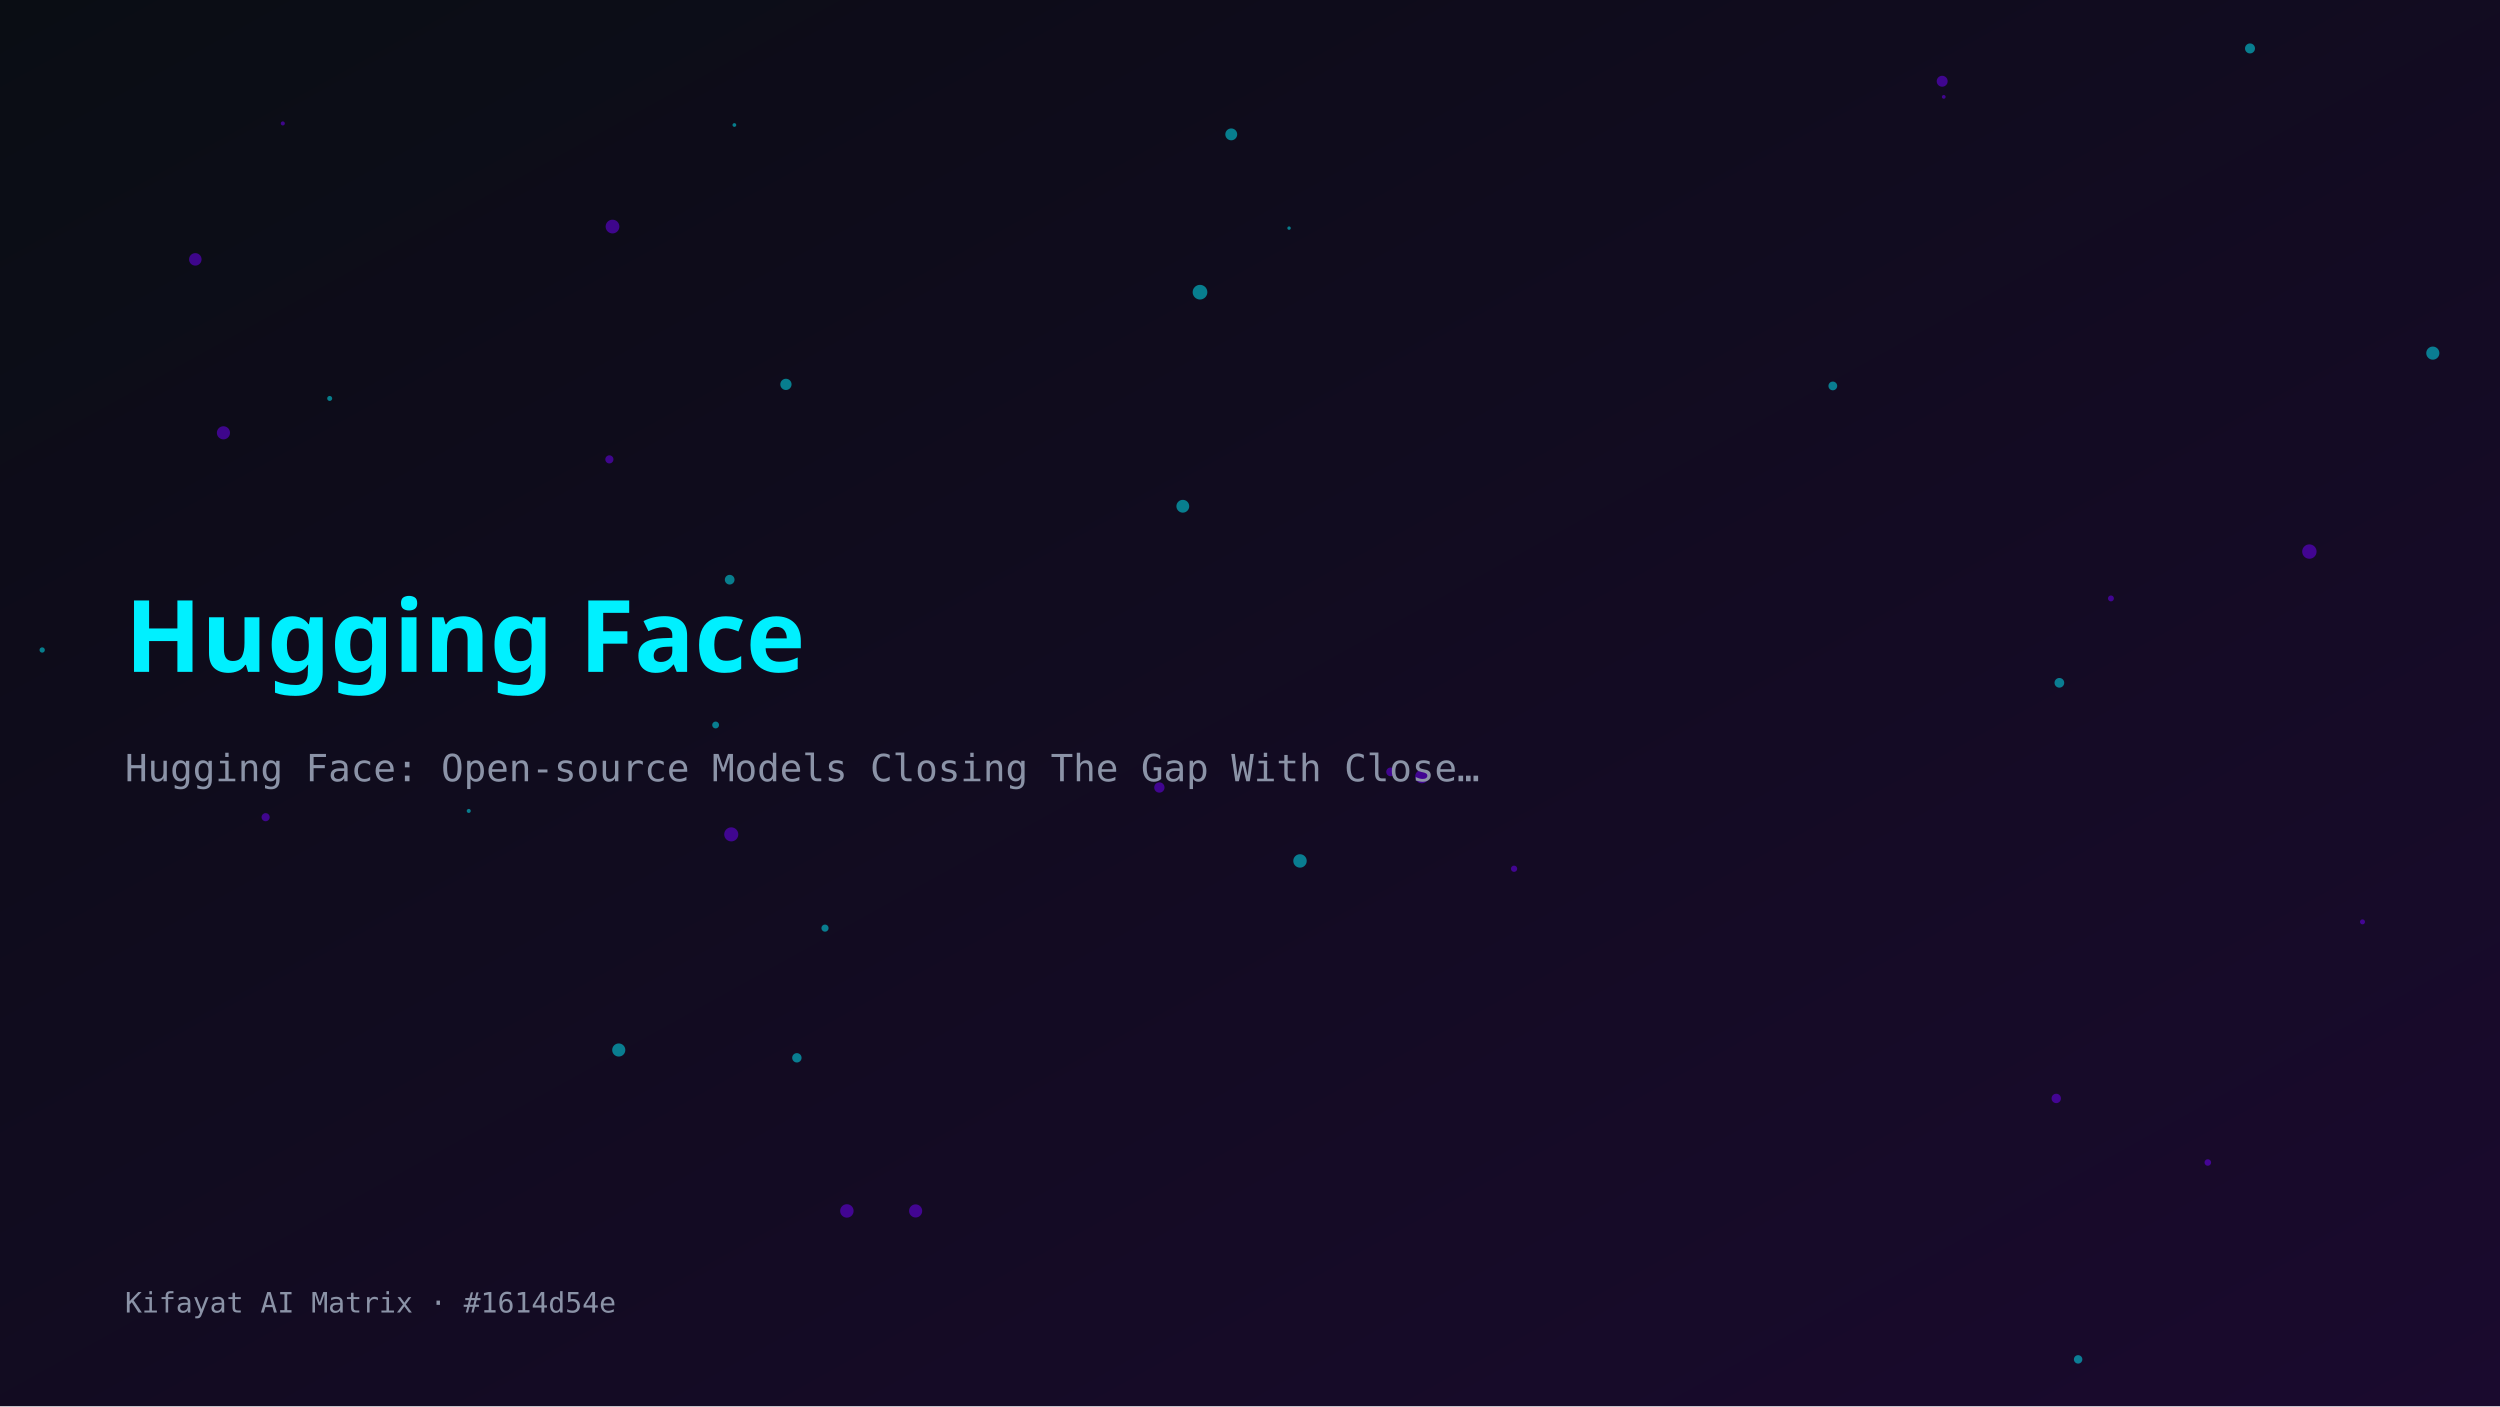
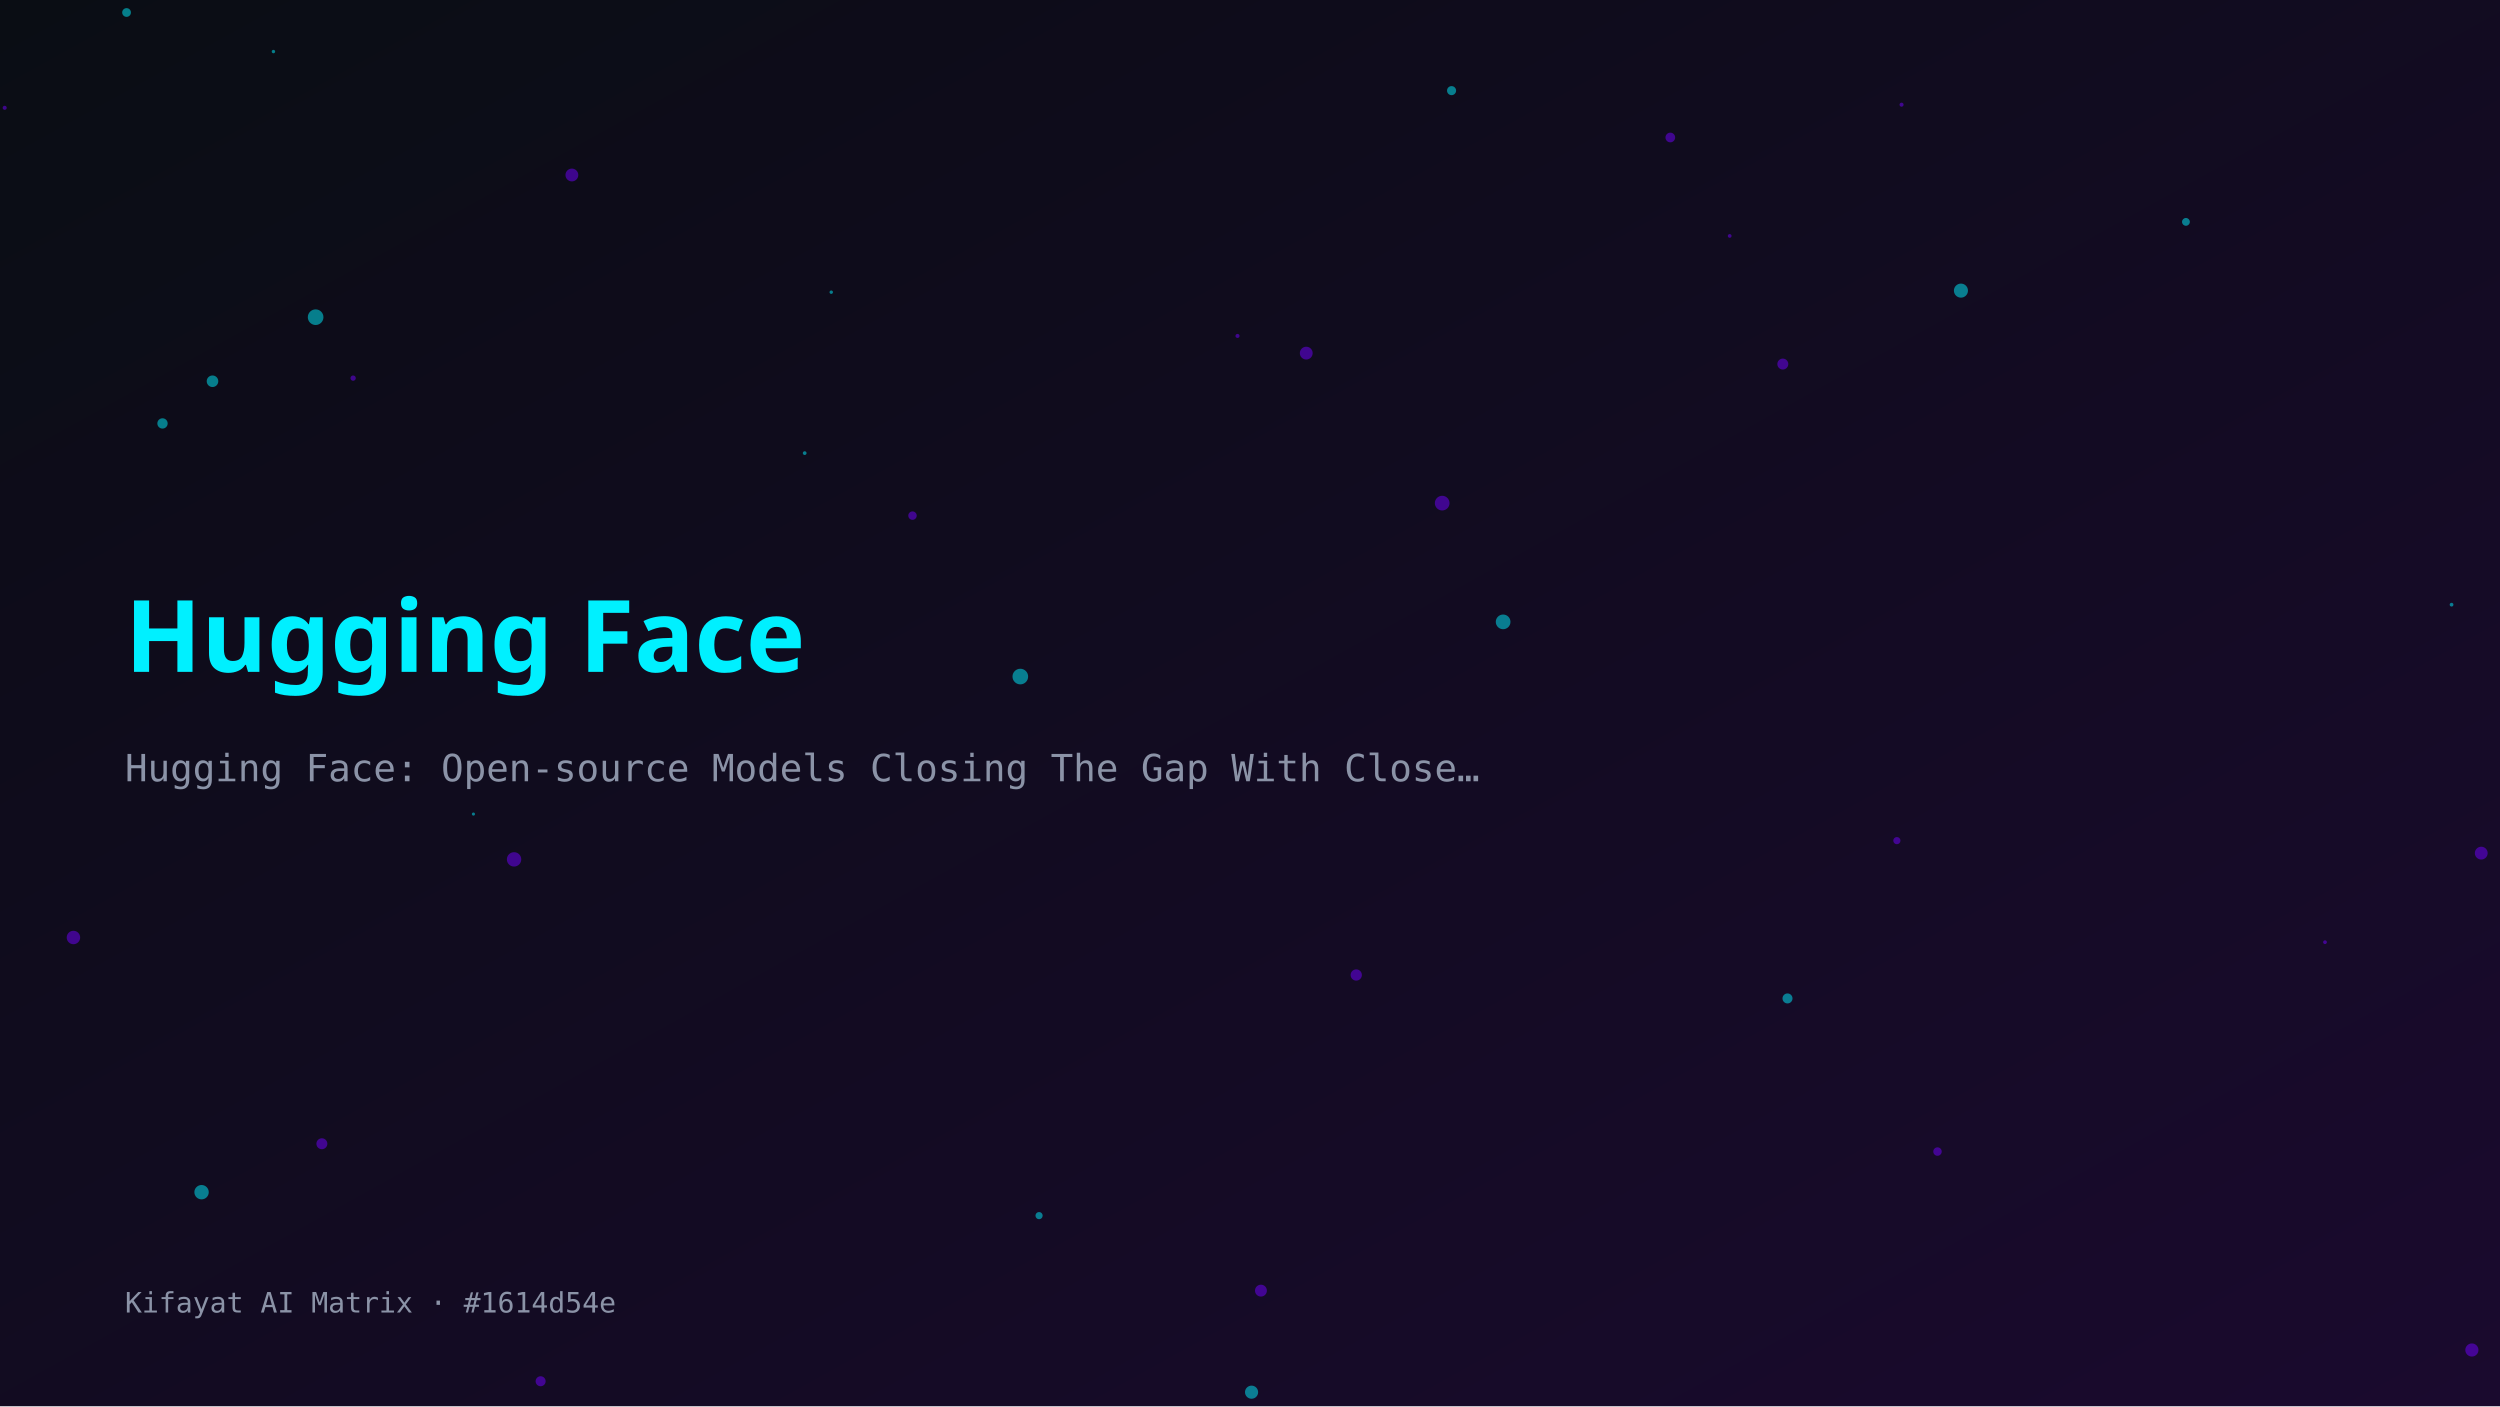
<svg xmlns="http://www.w3.org/2000/svg" width="1600" height="900" viewBox="0 0 1600 900">
  <defs>
    <linearGradient id="g" x1="0" y1="0" x2="1" y2="1">
      <stop offset="0" stop-color="#0A0D14" />
      <stop offset="1" stop-color="#1a0a2e" />
    </linearGradient>
  </defs>
  <rect width="1600" height="900" fill="url(#g)" />
-   <circle cx="768" cy="187" r="4.7" fill="#00F0FF" opacity="0.5" />
-   <circle cx="1330" cy="870" r="2.7" fill="#00F0FF" opacity="0.5" />
-   <circle cx="211" cy="255" r="1.6" fill="#00F0FF" opacity="0.5" />
-   <circle cx="467" cy="371" r="3.1" fill="#00F0FF" opacity="0.5" />
-   <circle cx="1413" cy="744" r="2.1" fill="#7000FF" opacity="0.5" />
-   <circle cx="586" cy="775" r="4.2" fill="#7000FF" opacity="0.5" />
-   <circle cx="1243" cy="52" r="3.5" fill="#7000FF" opacity="0.5" />
-   <circle cx="125" cy="166" r="4.0" fill="#7000FF" opacity="0.5" />
-   <circle cx="503" cy="246" r="3.6" fill="#00F0FF" opacity="0.5" />
-   <circle cx="170" cy="523" r="2.6" fill="#7000FF" opacity="0.5" />
-   <circle cx="832" cy="551" r="4.3" fill="#00F0FF" opacity="0.5" />
-   <circle cx="825" cy="146" r="1.1" fill="#00F0FF" opacity="0.5" />
-   <circle cx="396" cy="672" r="4.2" fill="#00F0FF" opacity="0.5" />
-   <circle cx="143" cy="277" r="4.2" fill="#7000FF" opacity="0.5" />
-   <circle cx="1244" cy="62" r="1.2" fill="#7000FF" opacity="0.5" />
-   <circle cx="392" cy="145" r="4.4" fill="#7000FF" opacity="0.5" />
-   <circle cx="890" cy="494" r="2.8" fill="#7000FF" opacity="0.5" />
-   <circle cx="458" cy="464" r="2.2" fill="#00F0FF" opacity="0.5" />
-   <circle cx="1351" cy="383" r="1.9" fill="#7000FF" opacity="0.5" />
-   <circle cx="910" cy="497" r="4.3" fill="#7000FF" opacity="0.5" />
-   <circle cx="1318" cy="437" r="3.1" fill="#00F0FF" opacity="0.5" />
-   <circle cx="1478" cy="353" r="4.6" fill="#7000FF" opacity="0.5" />
-   <circle cx="181" cy="79" r="1.3" fill="#7000FF" opacity="0.5" />
-   <circle cx="1512" cy="590" r="1.6" fill="#7000FF" opacity="0.5" />
-   <circle cx="27" cy="416" r="1.7" fill="#00F0FF" opacity="0.5" />
-   <circle cx="528" cy="594" r="2.3" fill="#00F0FF" opacity="0.5" />
-   <circle cx="300" cy="519" r="1.3" fill="#00F0FF" opacity="0.5" />
-   <circle cx="1316" cy="703" r="3.0" fill="#7000FF" opacity="0.5" />
-   <circle cx="757" cy="324" r="4.1" fill="#00F0FF" opacity="0.5" />
-   <circle cx="1440" cy="31" r="3.2" fill="#00F0FF" opacity="0.5" />
-   <circle cx="742" cy="504" r="3.3" fill="#7000FF" opacity="0.5" />
-   <circle cx="468" cy="534" r="4.5" fill="#7000FF" opacity="0.5" />
-   <circle cx="1173" cy="247" r="2.8" fill="#00F0FF" opacity="0.5" />
-   <circle cx="788" cy="86" r="3.8" fill="#00F0FF" opacity="0.5" />
-   <circle cx="969" cy="556" r="2.0" fill="#7000FF" opacity="0.5" />
-   <circle cx="510" cy="677" r="3.0" fill="#00F0FF" opacity="0.5" />
-   <circle cx="542" cy="775" r="4.3" fill="#7000FF" opacity="0.5" />
-   <circle cx="470" cy="80" r="1.2" fill="#00F0FF" opacity="0.5" />
-   <circle cx="390" cy="294" r="2.6" fill="#7000FF" opacity="0.5" />
-   <circle cx="1557" cy="226" r="4.2" fill="#00F0FF" opacity="0.5" />
+   <circle cx="346" cy="884" r="3.2" fill="#7000FF" opacity="0.5" />
+   <circle cx="1399" cy="142" r="2.5" fill="#00F0FF" opacity="0.5" />
+   <circle cx="104" cy="271" r="3.3" fill="#00F0FF" opacity="0.5" />
+   <circle cx="653" cy="433" r="5.0" fill="#00F0FF" opacity="0.5" />
+   <circle cx="129" cy="763" r="4.6" fill="#00F0FF" opacity="0.5" />
+   <circle cx="1144" cy="639" r="3.2" fill="#00F0FF" opacity="0.5" />
+   <circle cx="47" cy="600" r="4.3" fill="#7000FF" opacity="0.5" />
+   <circle cx="1240" cy="737" r="2.7" fill="#7000FF" opacity="0.5" />
+   <circle cx="868" cy="624" r="3.6" fill="#7000FF" opacity="0.5" />
+   <circle cx="1488" cy="603" r="1.2" fill="#7000FF" opacity="0.5" />
+   <circle cx="303" cy="521" r="1.0" fill="#00F0FF" opacity="0.5" />
+   <circle cx="1582" cy="864" r="4.2" fill="#7000FF" opacity="0.5" />
+   <circle cx="3" cy="69" r="1.3" fill="#7000FF" opacity="0.5" />
+   <circle cx="1141" cy="233" r="3.5" fill="#7000FF" opacity="0.5" />
+   <circle cx="836" cy="226" r="4.1" fill="#7000FF" opacity="0.5" />
+   <circle cx="206" cy="732" r="3.5" fill="#7000FF" opacity="0.5" />
+   <circle cx="792" cy="215" r="1.3" fill="#7000FF" opacity="0.5" />
+   <circle cx="962" cy="398" r="4.7" fill="#00F0FF" opacity="0.5" />
+   <circle cx="1588" cy="546" r="4.1" fill="#7000FF" opacity="0.5" />
+   <circle cx="515" cy="290" r="1.2" fill="#00F0FF" opacity="0.5" />
+   <circle cx="807" cy="826" r="3.8" fill="#7000FF" opacity="0.5" />
+   <circle cx="801" cy="891" r="4.2" fill="#00F0FF" opacity="0.5" />
+   <circle cx="366" cy="112" r="4.1" fill="#7000FF" opacity="0.5" />
+   <circle cx="1255" cy="186" r="4.5" fill="#00F0FF" opacity="0.5" />
+   <circle cx="202" cy="203" r="5.0" fill="#00F0FF" opacity="0.5" />
+   <circle cx="665" cy="778" r="2.3" fill="#00F0FF" opacity="0.5" />
+   <circle cx="1569" cy="387" r="1.2" fill="#00F0FF" opacity="0.5" />
+   <circle cx="1217" cy="67" r="1.3" fill="#7000FF" opacity="0.5" />
+   <circle cx="584" cy="330" r="2.7" fill="#7000FF" opacity="0.5" />
+   <circle cx="1069" cy="88" r="3.1" fill="#7000FF" opacity="0.5" />
+   <circle cx="923" cy="322" r="4.7" fill="#7000FF" opacity="0.5" />
+   <circle cx="532" cy="187" r="1.1" fill="#00F0FF" opacity="0.5" />
+   <circle cx="329" cy="550" r="4.6" fill="#7000FF" opacity="0.5" />
+   <circle cx="81" cy="8" r="2.8" fill="#00F0FF" opacity="0.5" />
+   <circle cx="1214" cy="538" r="2.3" fill="#7000FF" opacity="0.5" />
+   <circle cx="929" cy="58" r="2.9" fill="#00F0FF" opacity="0.5" />
+   <circle cx="226" cy="242" r="1.7" fill="#7000FF" opacity="0.5" />
+   <circle cx="175" cy="33" r="1.1" fill="#00F0FF" opacity="0.5" />
+   <circle cx="136" cy="244" r="3.7" fill="#00F0FF" opacity="0.5" />
+   <circle cx="1107" cy="151" r="1.2" fill="#7000FF" opacity="0.5" />
  <text x="80" y="430" font-family="sans-serif" font-size="64" font-weight="700" fill="#00F0FF">Hugging Face</text>
  <text x="80" y="500" font-family="monospace" font-size="24" fill="#8B93A7">Hugging Face: Open-source Models Closing The Gap With Close…</text>
  <text x="80" y="840" font-family="monospace" font-size="18" fill="#8B93A7">Kifayat AI Matrix · #1614d54e</text>
</svg>
